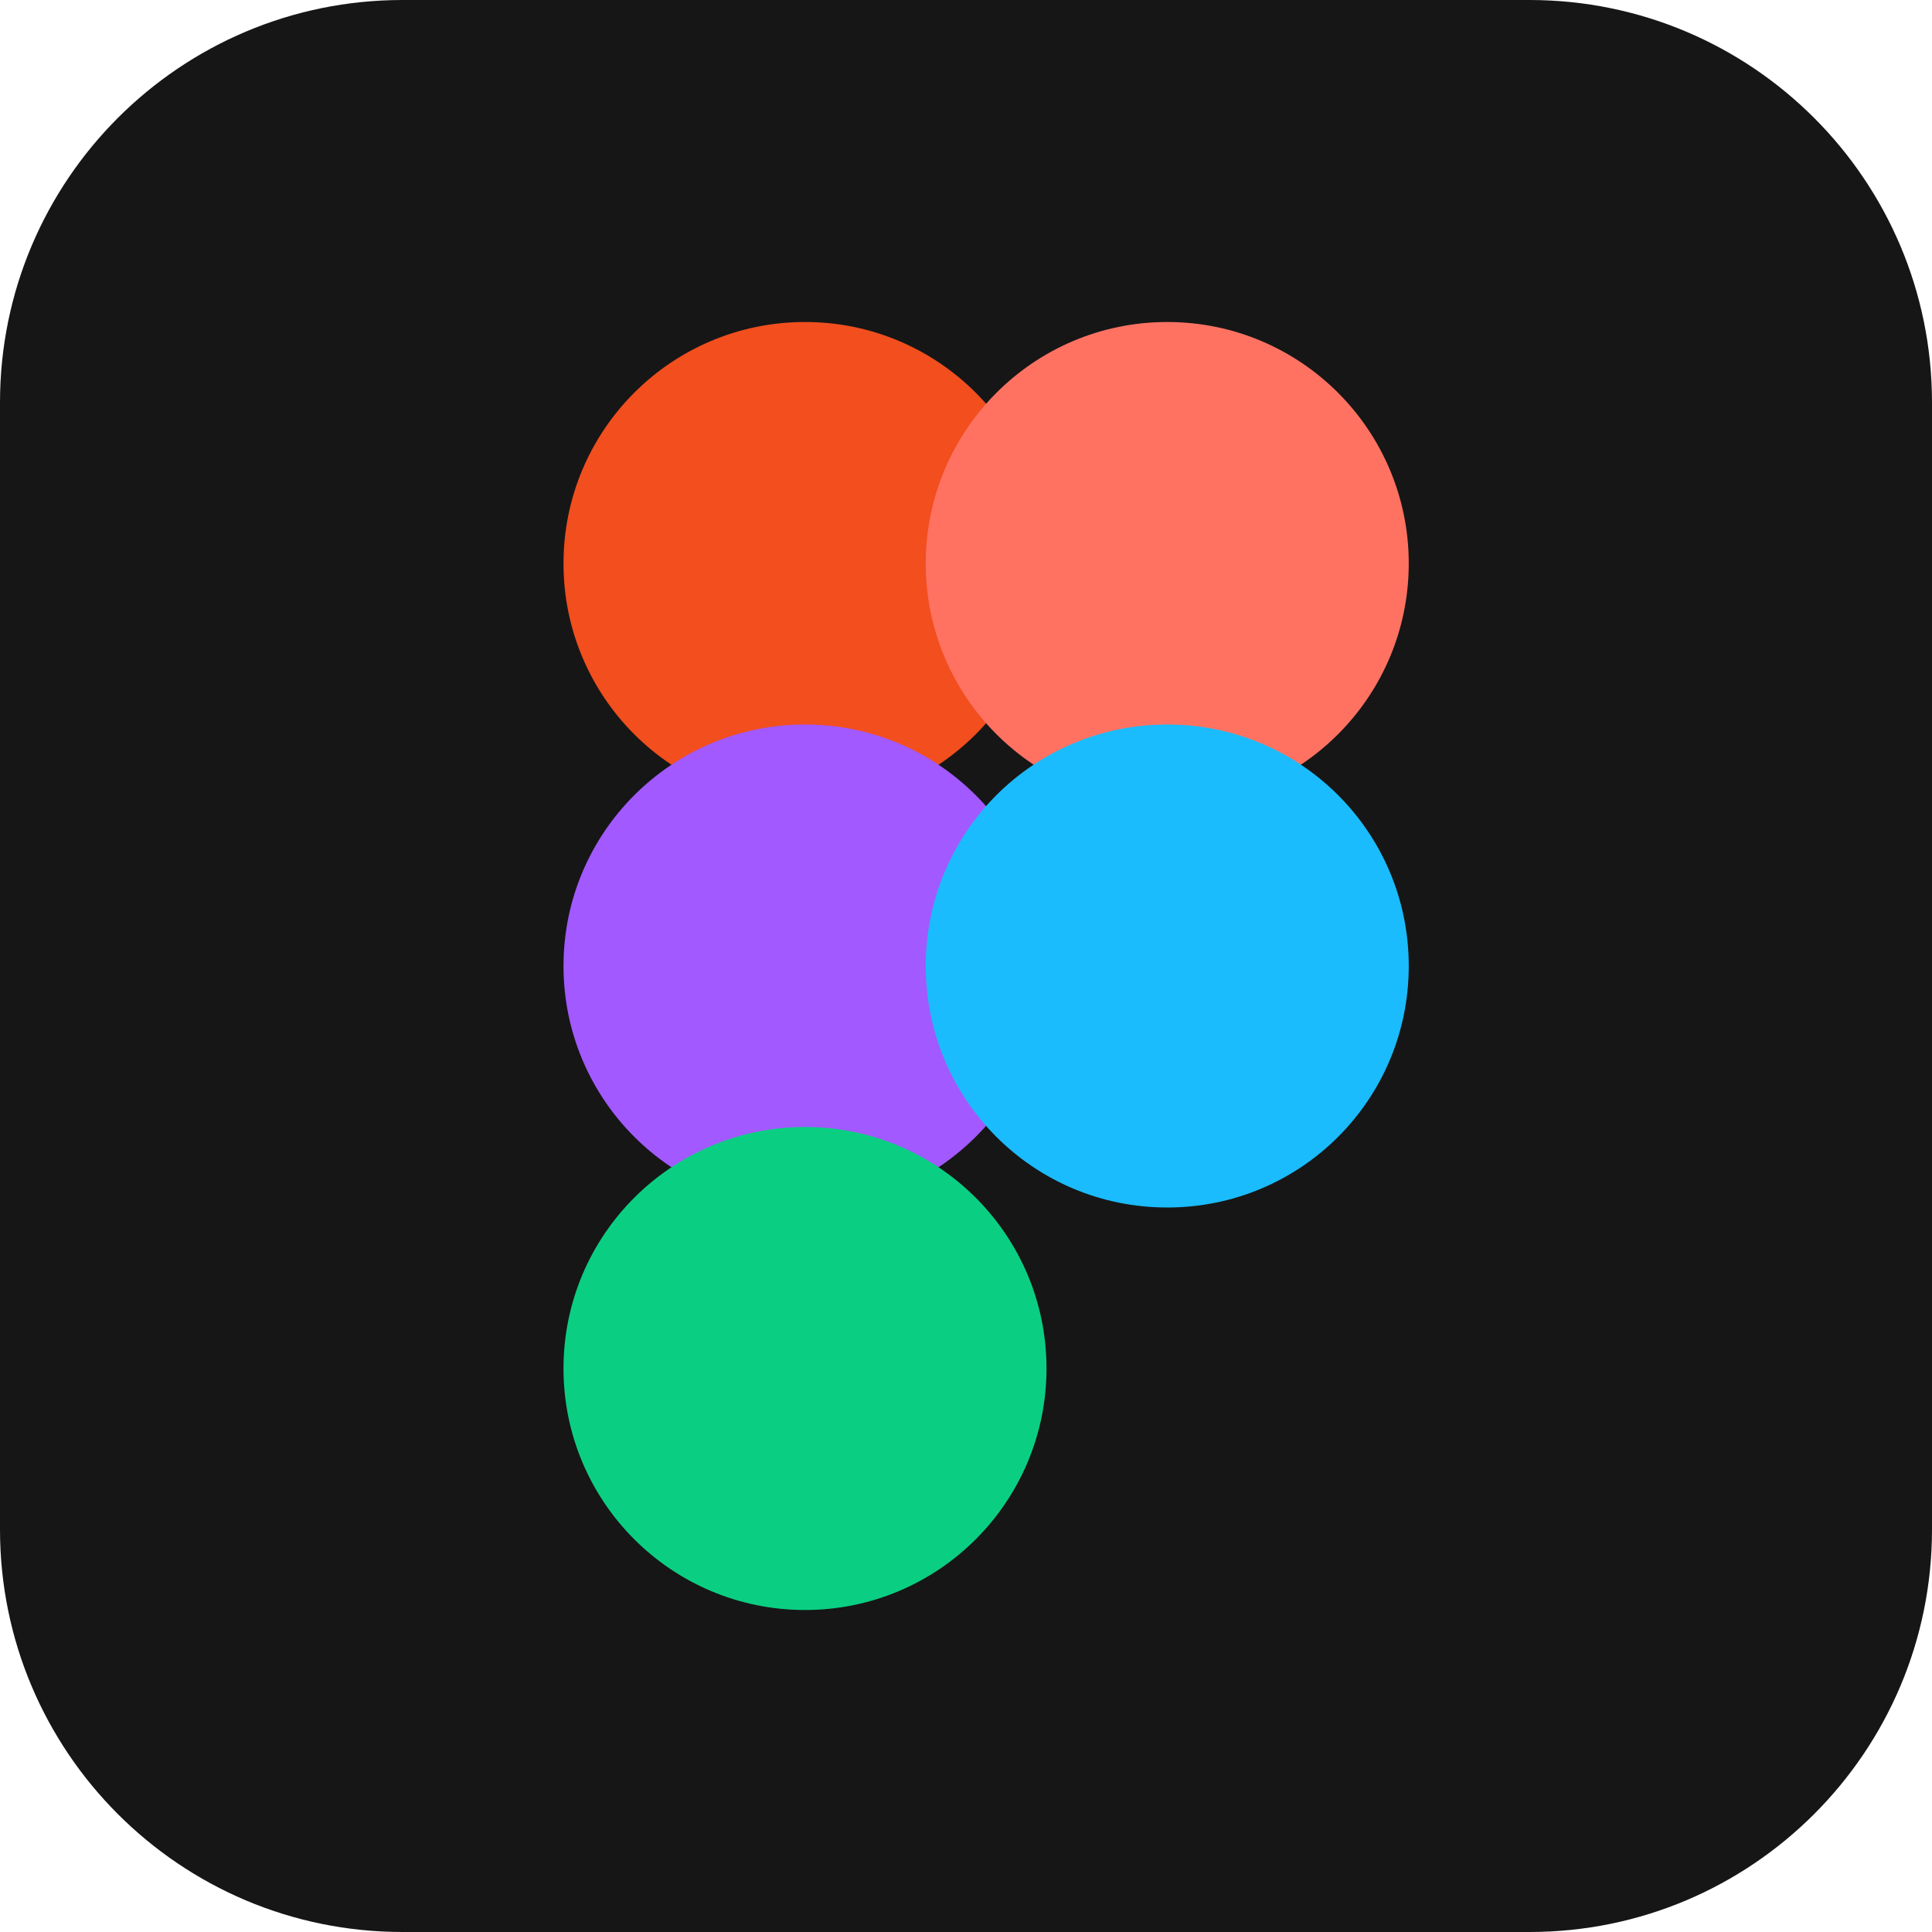
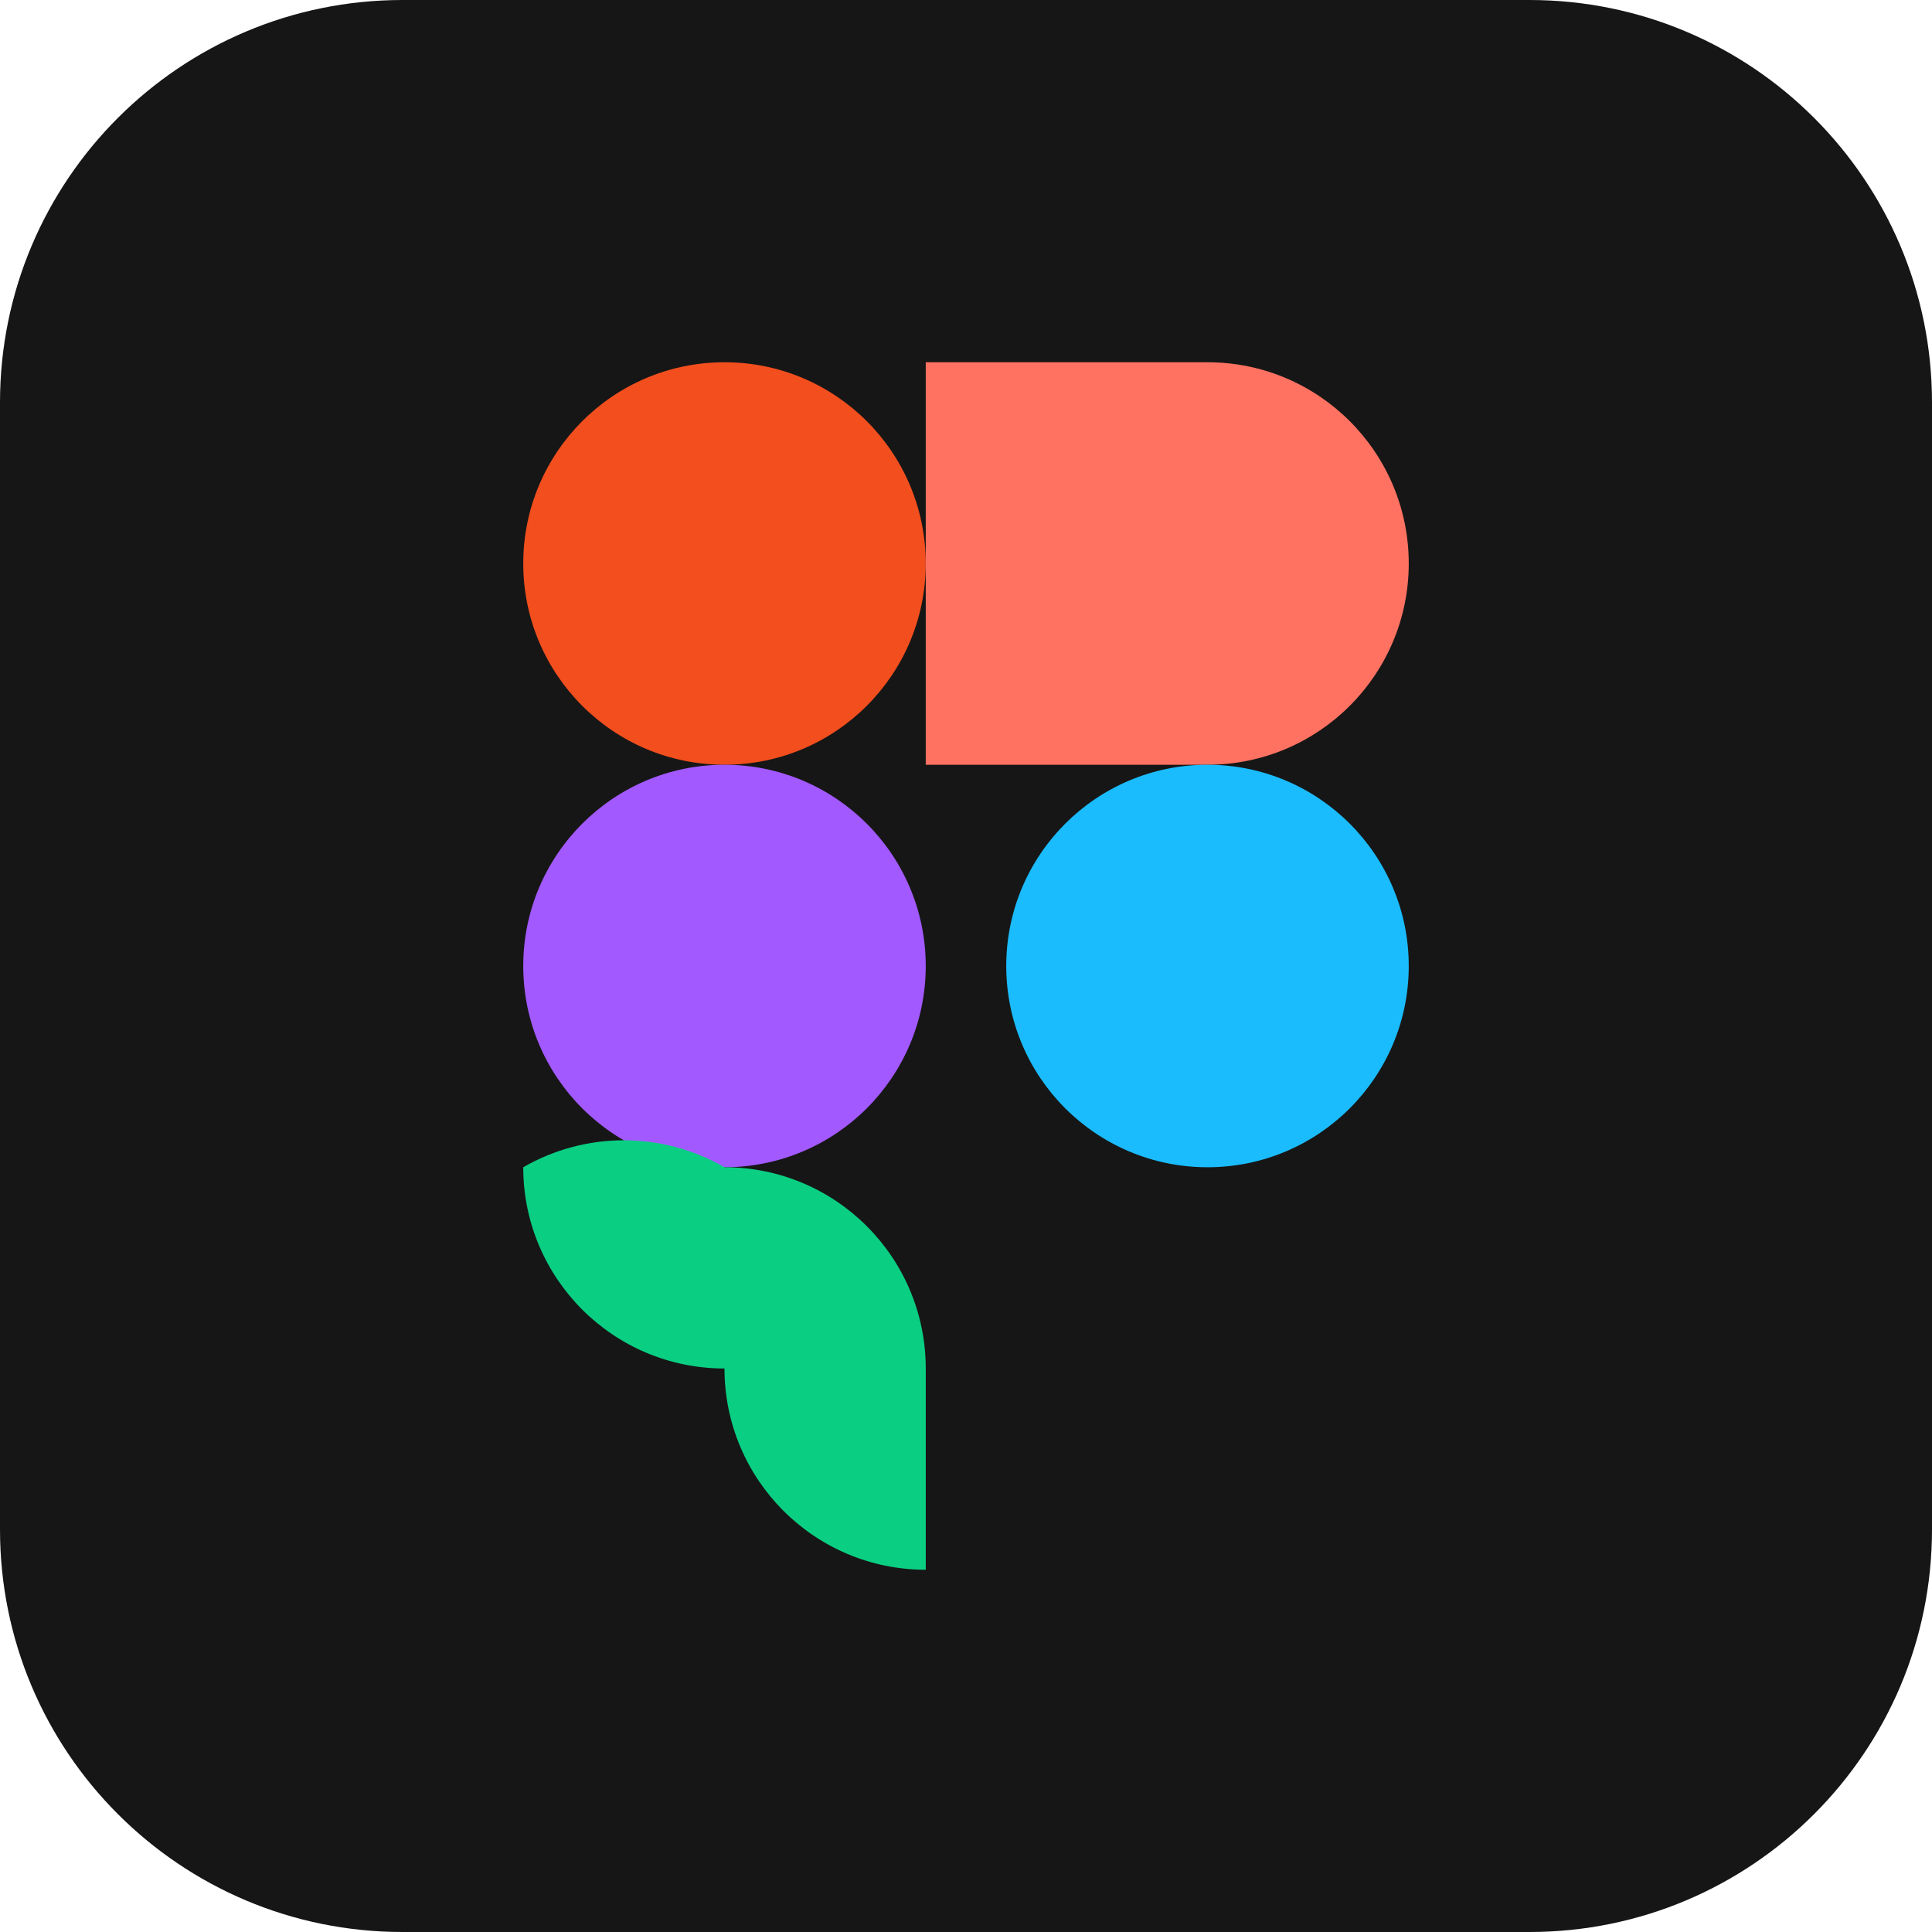
<svg xmlns="http://www.w3.org/2000/svg" viewBox="0 0 24 24" fill="none">
  <rect width="24" height="24" rx="5" fill="#161616" />
-   <circle cx="10" cy="7" r="3" fill="#F24E1E" />
-   <circle cx="14.5" cy="7" r="3" fill="#FF7262" />
-   <circle cx="10" cy="12" r="3" fill="#A259FF" />
-   <path d="M14.5 9C16.16 9 17.5 10.34 17.5 12C17.5 13.66 16.16 15 14.5 15C12.84 15 11.5 13.66 11.5 12C11.5 10.34 12.84 9 14.5 9Z" fill="#1ABCFE" />
-   <circle cx="10" cy="17" r="3" fill="#0ACF83" />
+   <path d="M9 4.5A2.5 2.5 0 0 1 11.5 7v0A2.5 2.5 0 0 1 9 9.5 2.5 2.5 0 0 1 6.5 7v0A2.5 2.5 0 0 1 9 4.5z" fill="#F24E1E" />
+   <path d="M15 4.5a2.5 2.5 0 0 1 2.5 2.5v0a2.5 2.5 0 0 1-2.5 2.5h-3.5V4.5H15z" fill="#FF7262" />
+   <path d="M9 9.5A2.5 2.5 0 0 1 11.5 12v0A2.5 2.5 0 0 1 9 14.5 2.5 2.5 0 0 1 6.5 12v0A2.5 2.5 0 0 1 9 9.5z" fill="#A259FF" />
+   <path d="M15 9.5a2.5 2.5 0 0 1 2.5 2.5v0a2.5 2.5 0 0 1-2.5 2.5A2.5 2.5 0 0 1 12.5 12v0A2.5 2.5 0 0 1 15 9.5z" fill="#1ABCFE" />
+   <path d="M9 14.5A2.5 2.5 0 0 1 11.5 17v2.5a2.5 2.5 0 0 1-2.5-2.5 2.5 2.5 0 0 1-2.5-2.5v0A2.5 2.5 0 0 1 9 14.5z" fill="#0ACF83" />
</svg>
